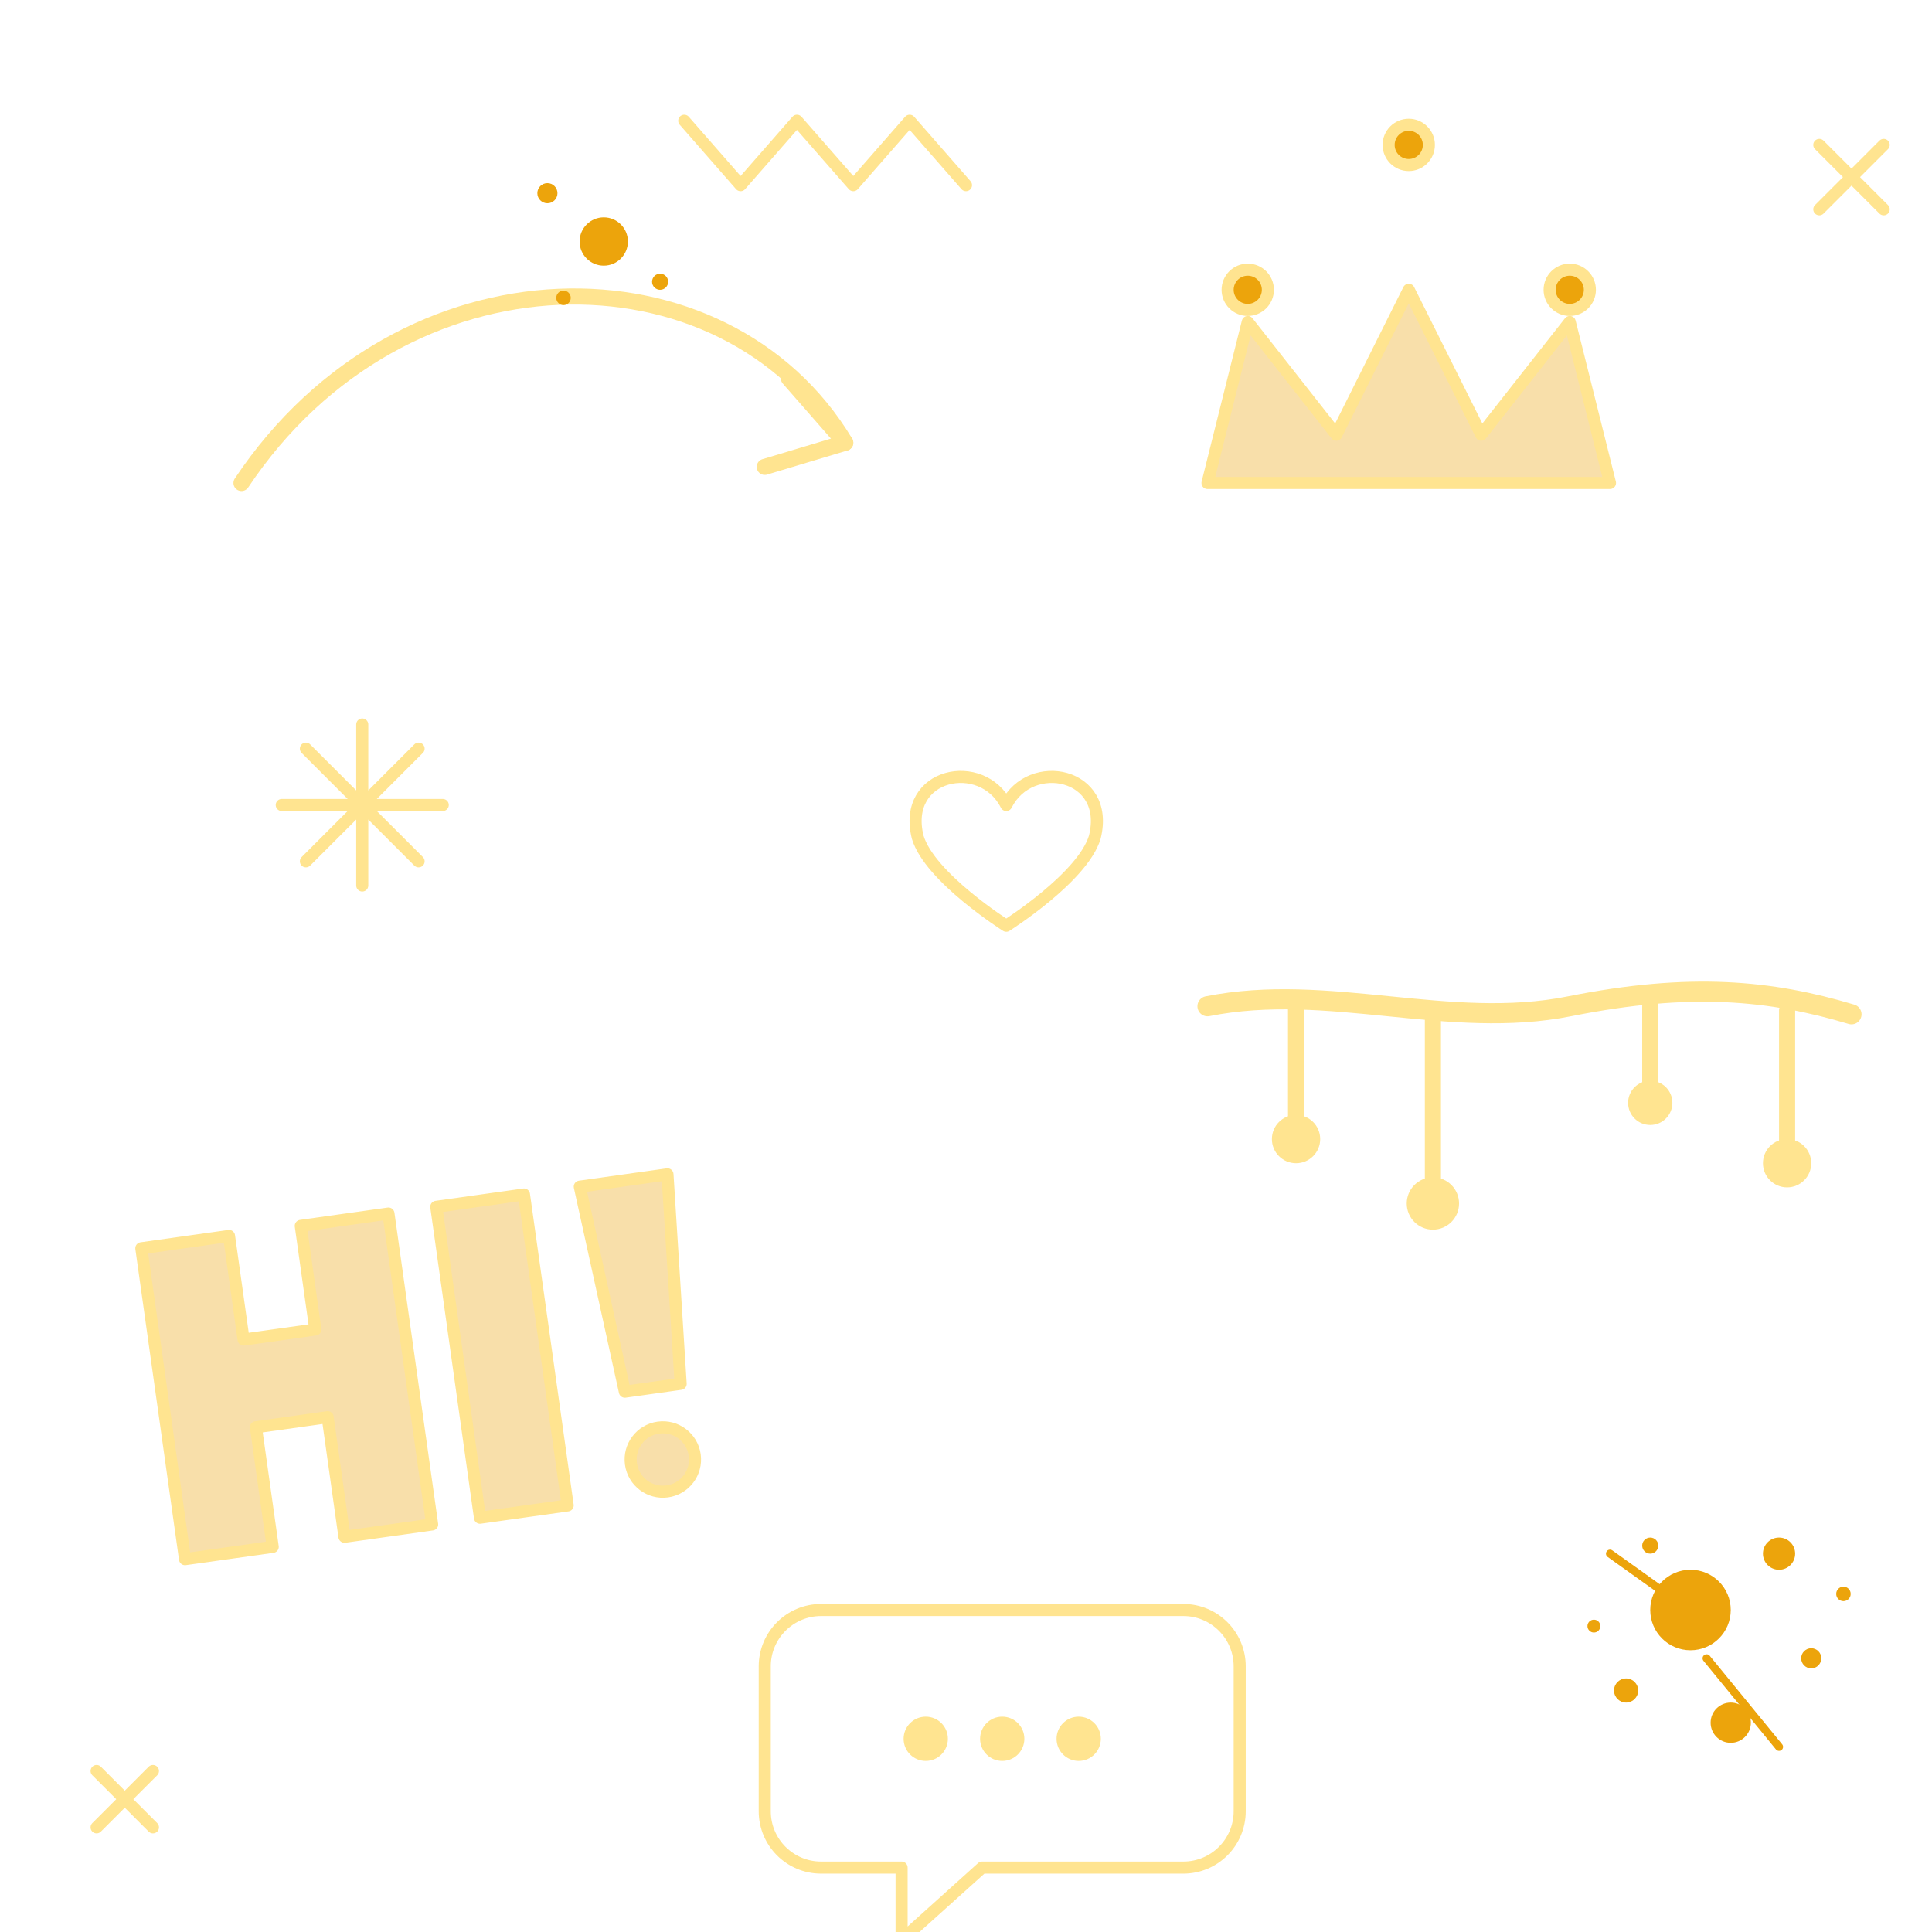
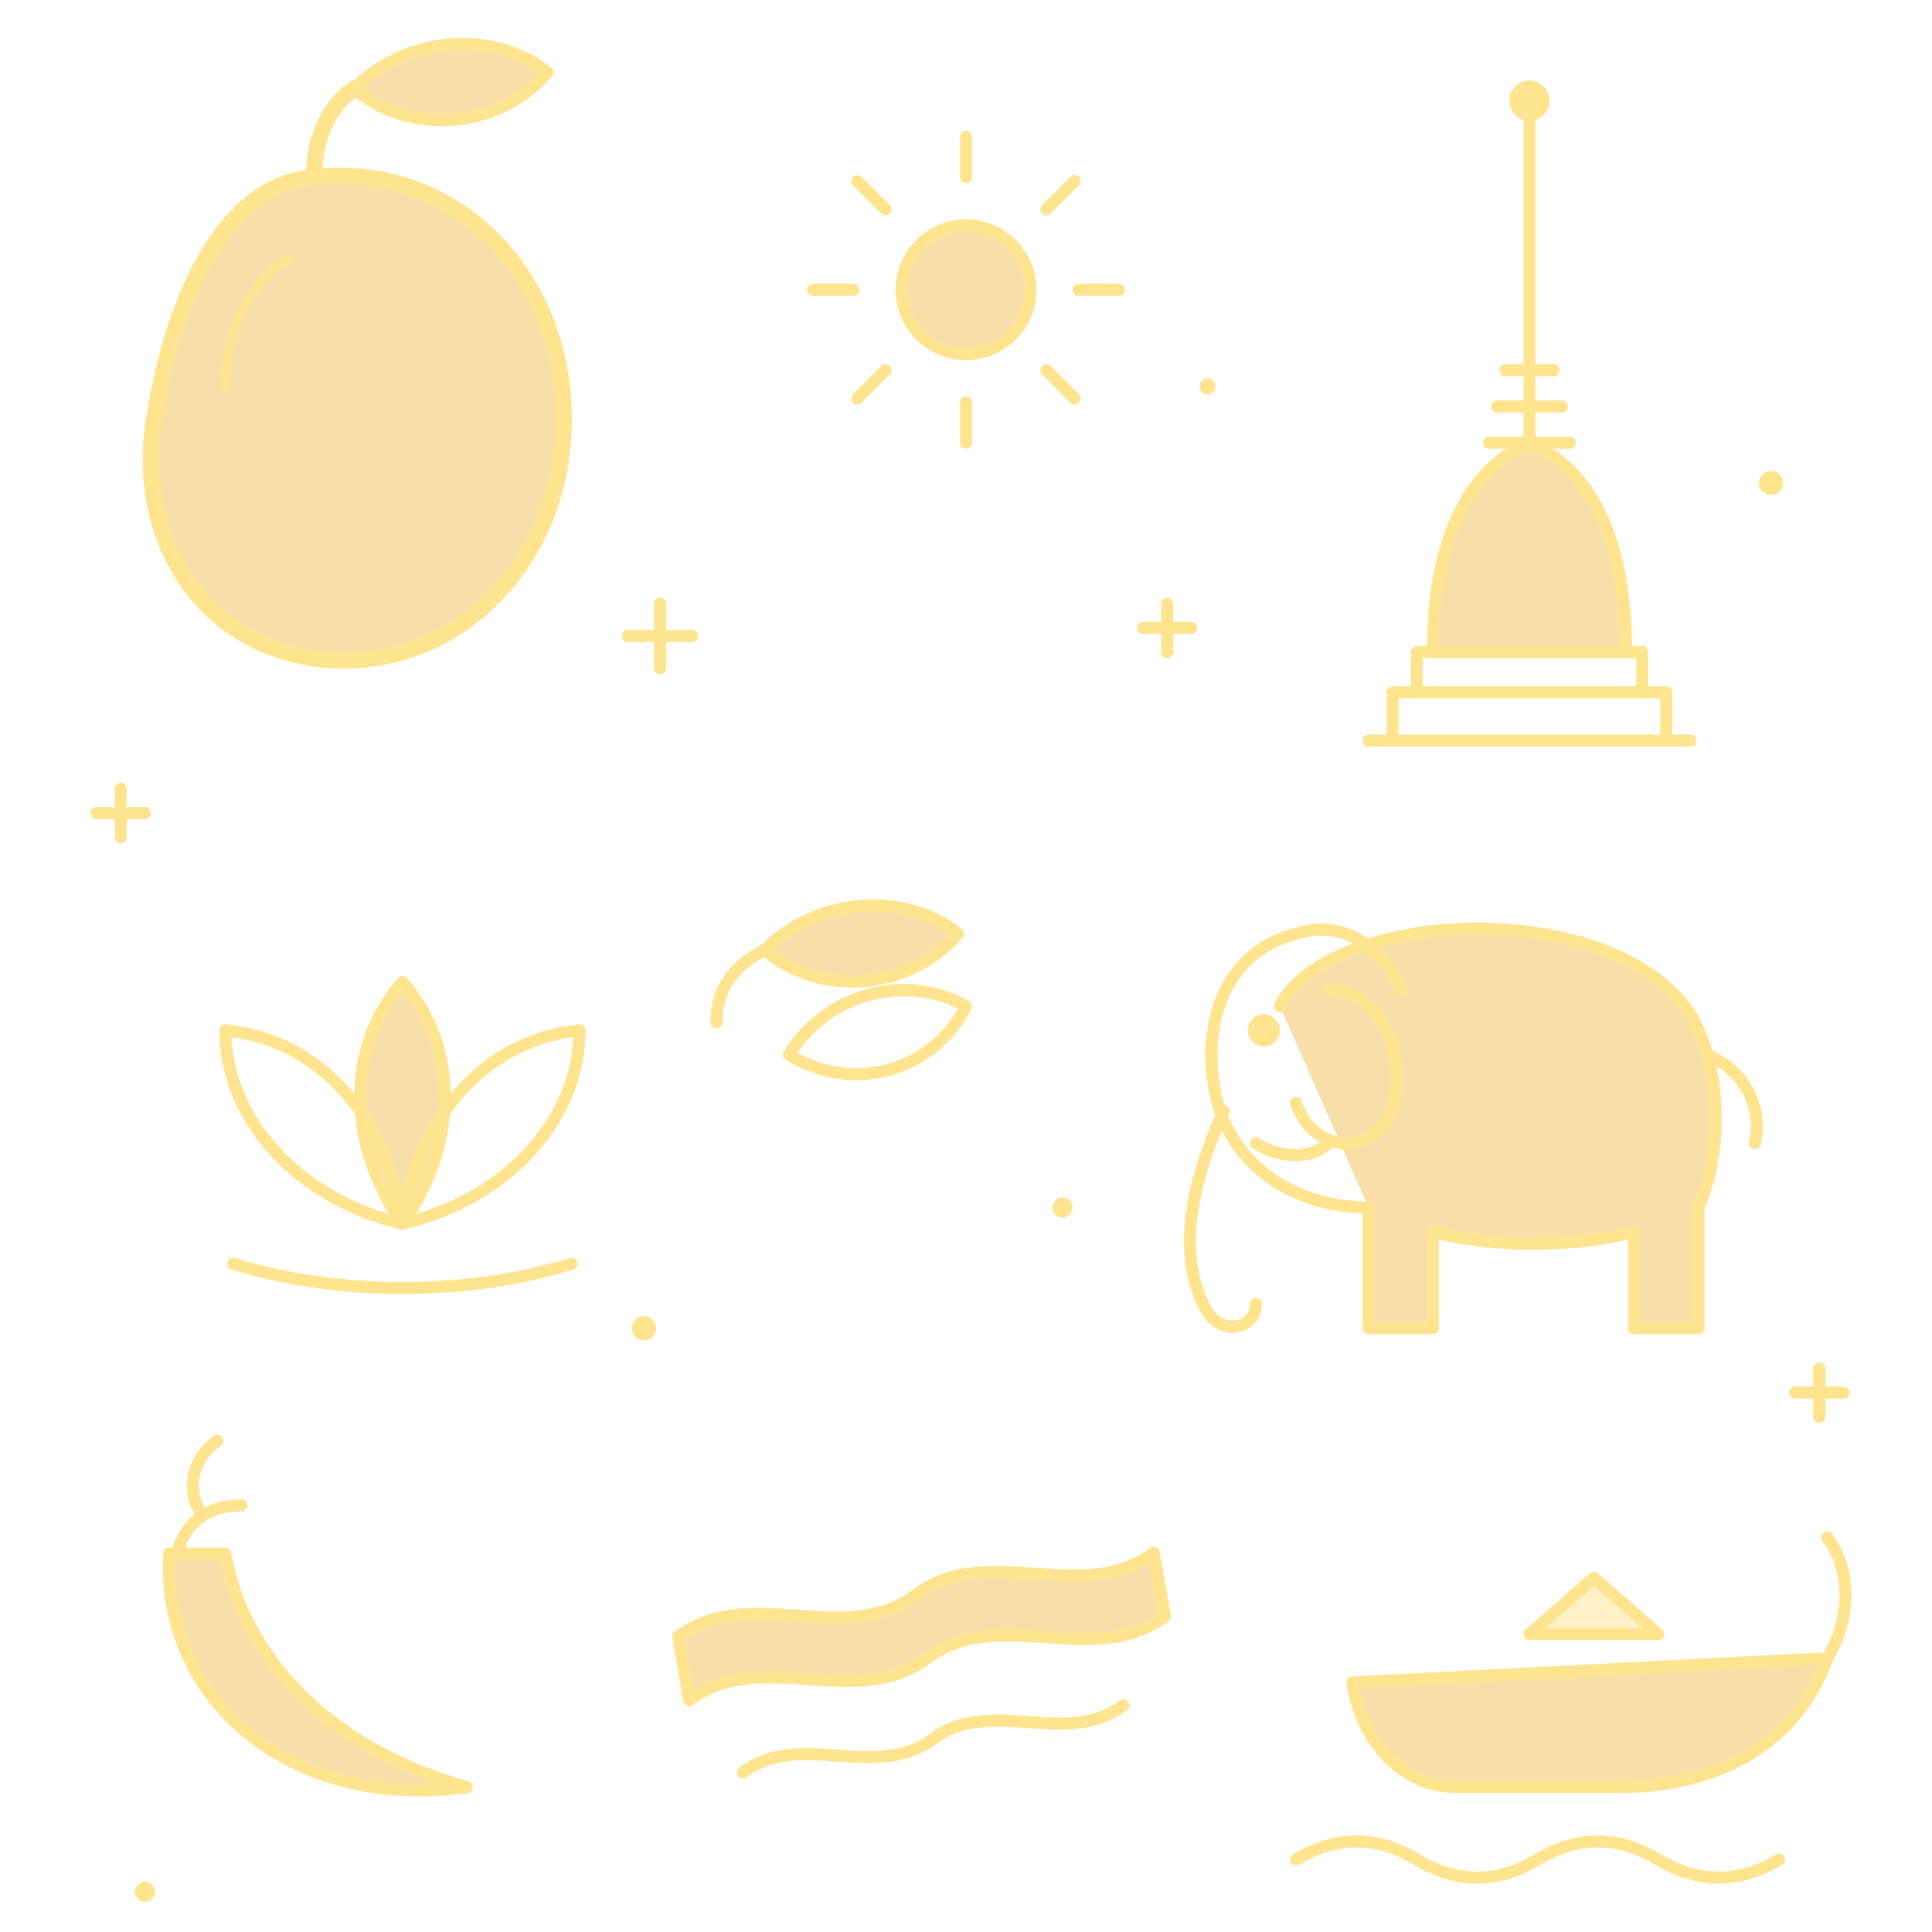
<svg xmlns="http://www.w3.org/2000/svg" width="480" height="480" viewBox="0 0 480 480" fill="none" stroke="#FFE490" stroke-width="3" stroke-linecap="round" stroke-linejoin="round">
-   <path d="M60 120c40-60 120-60 150-10" stroke-width="4" />
-   <path d="M196 94l14 16-20 6" stroke-width="4" />
-   <path d="M300 120l10-40 22 28 18-36 18 36 22-28 10 40z" fill="#ECA40C" fill-opacity="0.35" />
-   <circle cx="310" cy="72" r="5" fill="#ECA40C" />
-   <circle cx="350" cy="36" r="5" fill="#ECA40C" />
-   <circle cx="390" cy="72" r="5" fill="#ECA40C" />
-   <path d="M170 30l14 16 14-16 14 16 14-16 14 16" />
-   <path d="M452 36l16 16M468 36l-16 16" />
-   <path d="M24 440l14 14M38 440l-14 14" />
-   <path d="M90 180v40M70 200h40M76 186l28 28M104 186l-28 28" />
-   <path d="M250 200c-6-12-26-8-22 8 3 10 22 22 22 22s19-12 22-22c4-16-16-20-22-8z" />
-   <path d="M300 250c30-6 60 6 90 0s50-4 70 2" stroke-width="5" />
-   <path d="M322 250v28M356 251v44M410 250v20M444 251v34" stroke-width="4" />
-   <circle cx="322" cy="283" r="4.5" fill="#FFE490" />
-   <circle cx="356" cy="299" r="5" fill="#FFE490" />
-   <circle cx="410" cy="274" r="4" fill="#FFE490" />
-   <circle cx="444" cy="289" r="4.5" fill="#FFE490" />
-   <g transform="rotate(-8 110 340)" fill="#ECA40C" fill-opacity="0.35">
-     <path d="M40 300h22v26h18v-26h22v78h-22v-30h-18v30h-22z" />
-     <path d="M114 300h22v78h-22z" />
-     <path d="M150 300h22l-4 52h-14z" />
-     <circle cx="161" cy="370" r="8" />
+   <g transform="translate(-14 -14)">
+     <path d="M92 58c36-4 64 26 62 64-2 34-28 58-58 56-30-2-48-28-44-58 4-28 16-60 40-62z" fill="#ECA40C" fill-opacity="0.35" stroke-width="4" />
+     <path d="M92 58c0-10 4-18 10-22" stroke-width="4" />
+     <path d="M102 36c14-14 36-14 48-4-12 14-34 16-48 4z" fill="#ECA40C" fill-opacity="0.35" />
+     <path d="M70 110c0-14 6-26 16-32" stroke-width="2" />
  </g>
-   <path d="M204 400h90a14 14 0 0 1 14 14v36a14 14 0 0 1-14 14h-50l-20 18v-18h-20a14 14 0 0 1-14-14v-36a14 14 0 0 1 14-14z" />
-   <circle cx="230" cy="432" r="4" fill="#FFE490" />
-   <circle cx="249" cy="432" r="4" fill="#FFE490" />
-   <circle cx="268" cy="432" r="4" fill="#FFE490" />
-   <g fill="#ECA40C" stroke="none">
-     <circle cx="420" cy="400" r="10" />
-     <circle cx="442" cy="386" r="4" />
-     <circle cx="404" cy="420" r="3" />
-     <circle cx="450" cy="412" r="2.5" />
-     <circle cx="430" cy="428" r="5" />
-     <circle cx="410" cy="384" r="2" />
-     <circle cx="458" cy="396" r="1.8" />
-     <circle cx="396" cy="404" r="1.6" />
-     <circle cx="150" cy="60" r="6" />
-     <circle cx="136" cy="48" r="2.5" />
-     <circle cx="164" cy="70" r="2" />
-     <circle cx="140" cy="74" r="1.8" />
+   <circle cx="240" cy="72" r="16" fill="#ECA40C" fill-opacity="0.35" />
+   <path d="M240 44v-10M240 100v10M212 72h-10M268 72h10M220 52l-7-7M260 52l7-7M220 92l-7 7M260 92l7 7" />
+   <path d="M340 184h80" />
+   <path d="M346 184v-12h68v12" />
+   <path d="M352 172v-10h56v10" />
+   <path d="M356 162c0-30 10-46 24-52 14 6 24 22 24 52z" fill="#ECA40C" fill-opacity="0.35" />
+   <path d="M370 110h20M372 101h16M374 92h12M380 110V30" />
+   <circle cx="380" cy="25" r="3.5" fill="#FFE490" />
+   <path d="M100 304c-14-20-14-44 0-60 14 16 14 40 0 60z" fill="#ECA40C" fill-opacity="0.35" />
+   <path d="M100 304c-26-6-44-26-44-48 22 2 40 20 44 48z" />
+   <path d="M100 304c26-6 44-26 44-48-22 2-40 20-44 48z" />
+   <path d="M58 314c26 8 58 8 84 0" />
+   <path d="M190 236c14-14 36-14 48-4-12 14-34 16-48 4z" fill="#ECA40C" fill-opacity="0.35" />
+   <path d="M190 236c-8 4-12 10-12 18" />
+   <path d="M196 262c10-16 30-20 44-12-8 16-28 22-44 12z" />
+   <path d="M318 250c12-24 82-28 102 2 8 14 8 34 2 48v30h-16v-24c-14 4-36 4-50 0v24h-16v-30" fill="#ECA40C" fill-opacity="0.35" />
+   <path d="M340 300c-18 0-34-10-38-28-4-20 4-36 20-40 12-4 22 4 26 14" />
+   <path d="M304 276c-8 18-12 36-4 50 4 6 12 4 12-2" />
+   <path d="M330 246c12 0 20 14 16 30-6 12-20 10-24-2" />
+   <path d="M312 284c6 4 14 4 18 0" />
+   <path d="M424 262c10 4 14 14 12 22" />
+   <circle cx="314" cy="256" r="2.5" fill="#FFE490" />
+   <g transform="translate(-168 196)">
+     <path d="M210 190c-2 36 30 64 74 58-36-10-56-34-60-58z" fill="#ECA40C" fill-opacity="0.35" />
+     <path d="M212 190c2-8 8-12 16-12M218 180c-4-6-2-14 4-18" />
  </g>
-   <path d="M424 412l18 22M414 396l-14-10" stroke="#ECA40C" stroke-width="2" />
+   <g transform="rotate(-10 230 410)">
+     <path d="M170 396c20-10 40 10 60 0s40 10 60 0v16c-20 10-40-10-60 0s-40-10-60 0z" fill="#ECA40C" fill-opacity="0.35" />
+     <path d="M180 432c16-8 32 8 48 0s32 8 48 0" />
+   </g>
+   <path d="M336 418l118-6c-8 22-28 32-52 32h-40c-14 0-24-12-26-26z" fill="#ECA40C" fill-opacity="0.35" />
+   <path d="M454 412c6-10 6-22 0-30" />
+   <path d="M380 406l16-14 16 14z" fill="#FFE490" fill-opacity="0.5" />
+   <path d="M322 462c10-6 20-6 30 0s20 6 30 0 20-6 30 0 20 6 30 0" />
+   <path d="M164 150v16M156 158h16" />
+   <path d="M290 150v12M284 156h12" />
+   <path d="M30 196v12M24 202h12" />
+   <path d="M452 340v12M446 346h12" />
+   <g fill="#FFE490" stroke="none">
+     <circle cx="160" cy="330" r="3" />
+     <circle cx="264" cy="300" r="2.5" />
+     <circle cx="440" cy="120" r="3" />
+     <circle cx="300" cy="96" r="2" />
+     <circle cx="36" cy="470" r="2.5" />
+   </g>
</svg>
